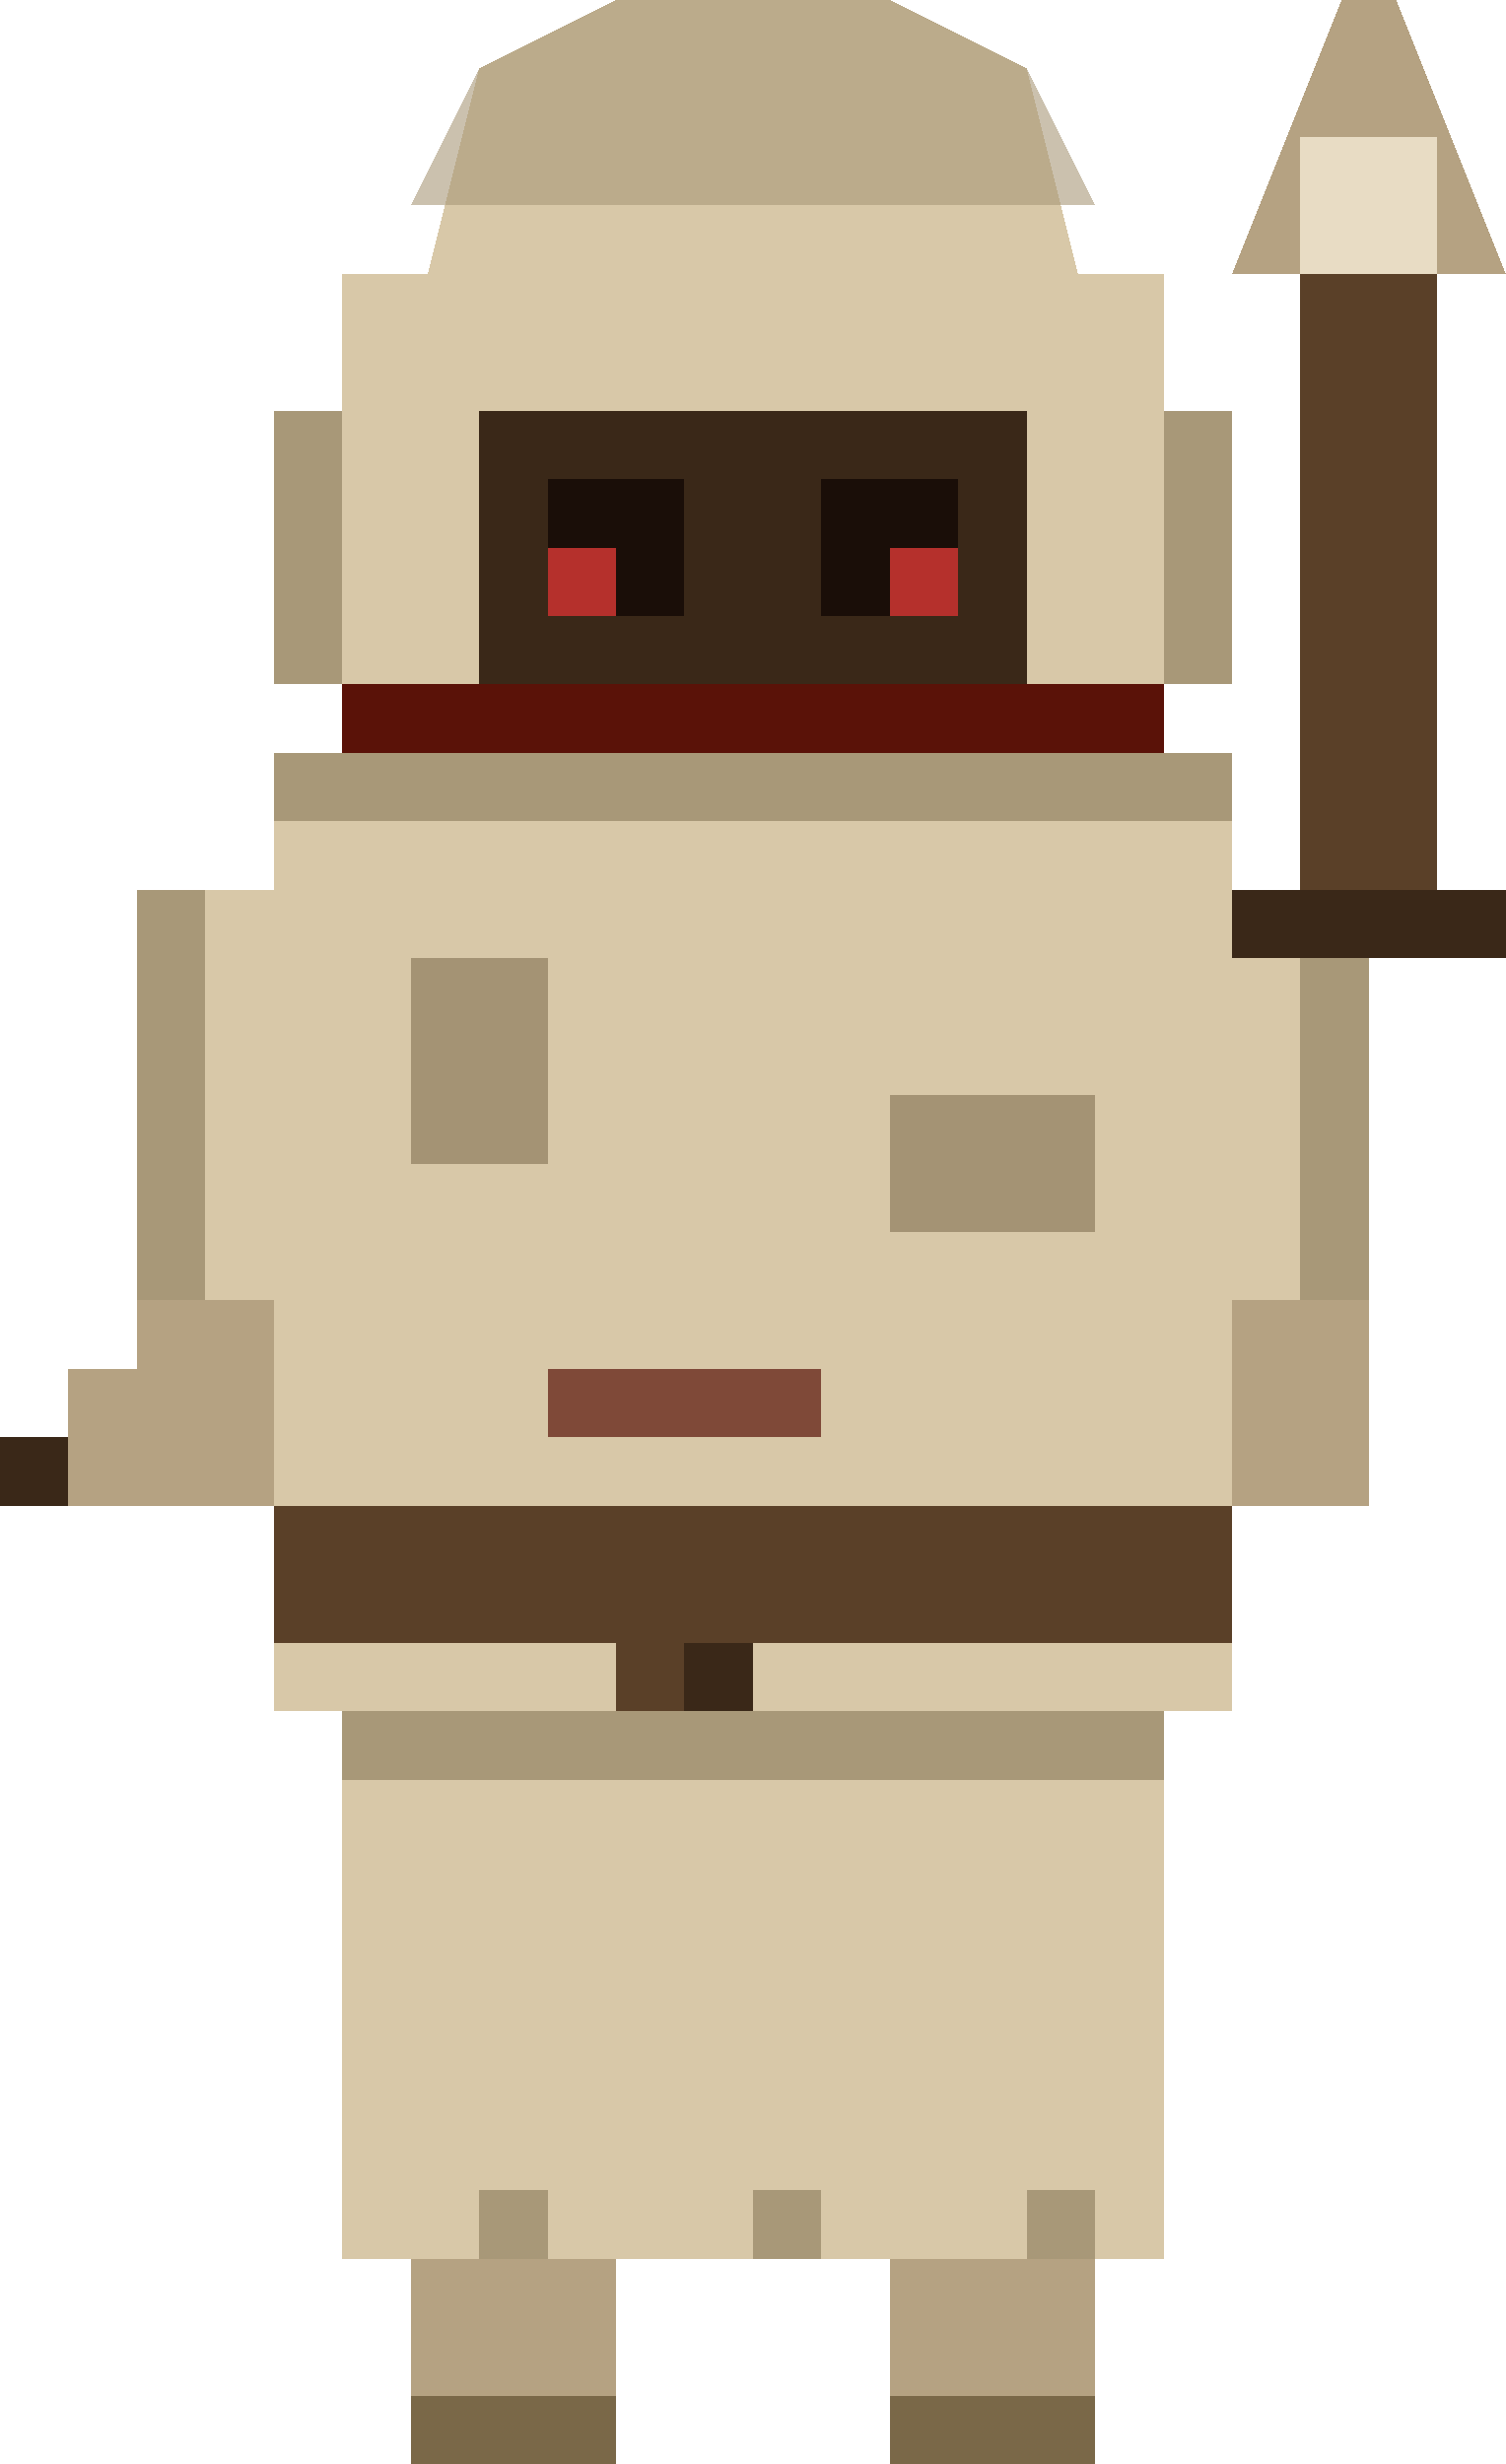
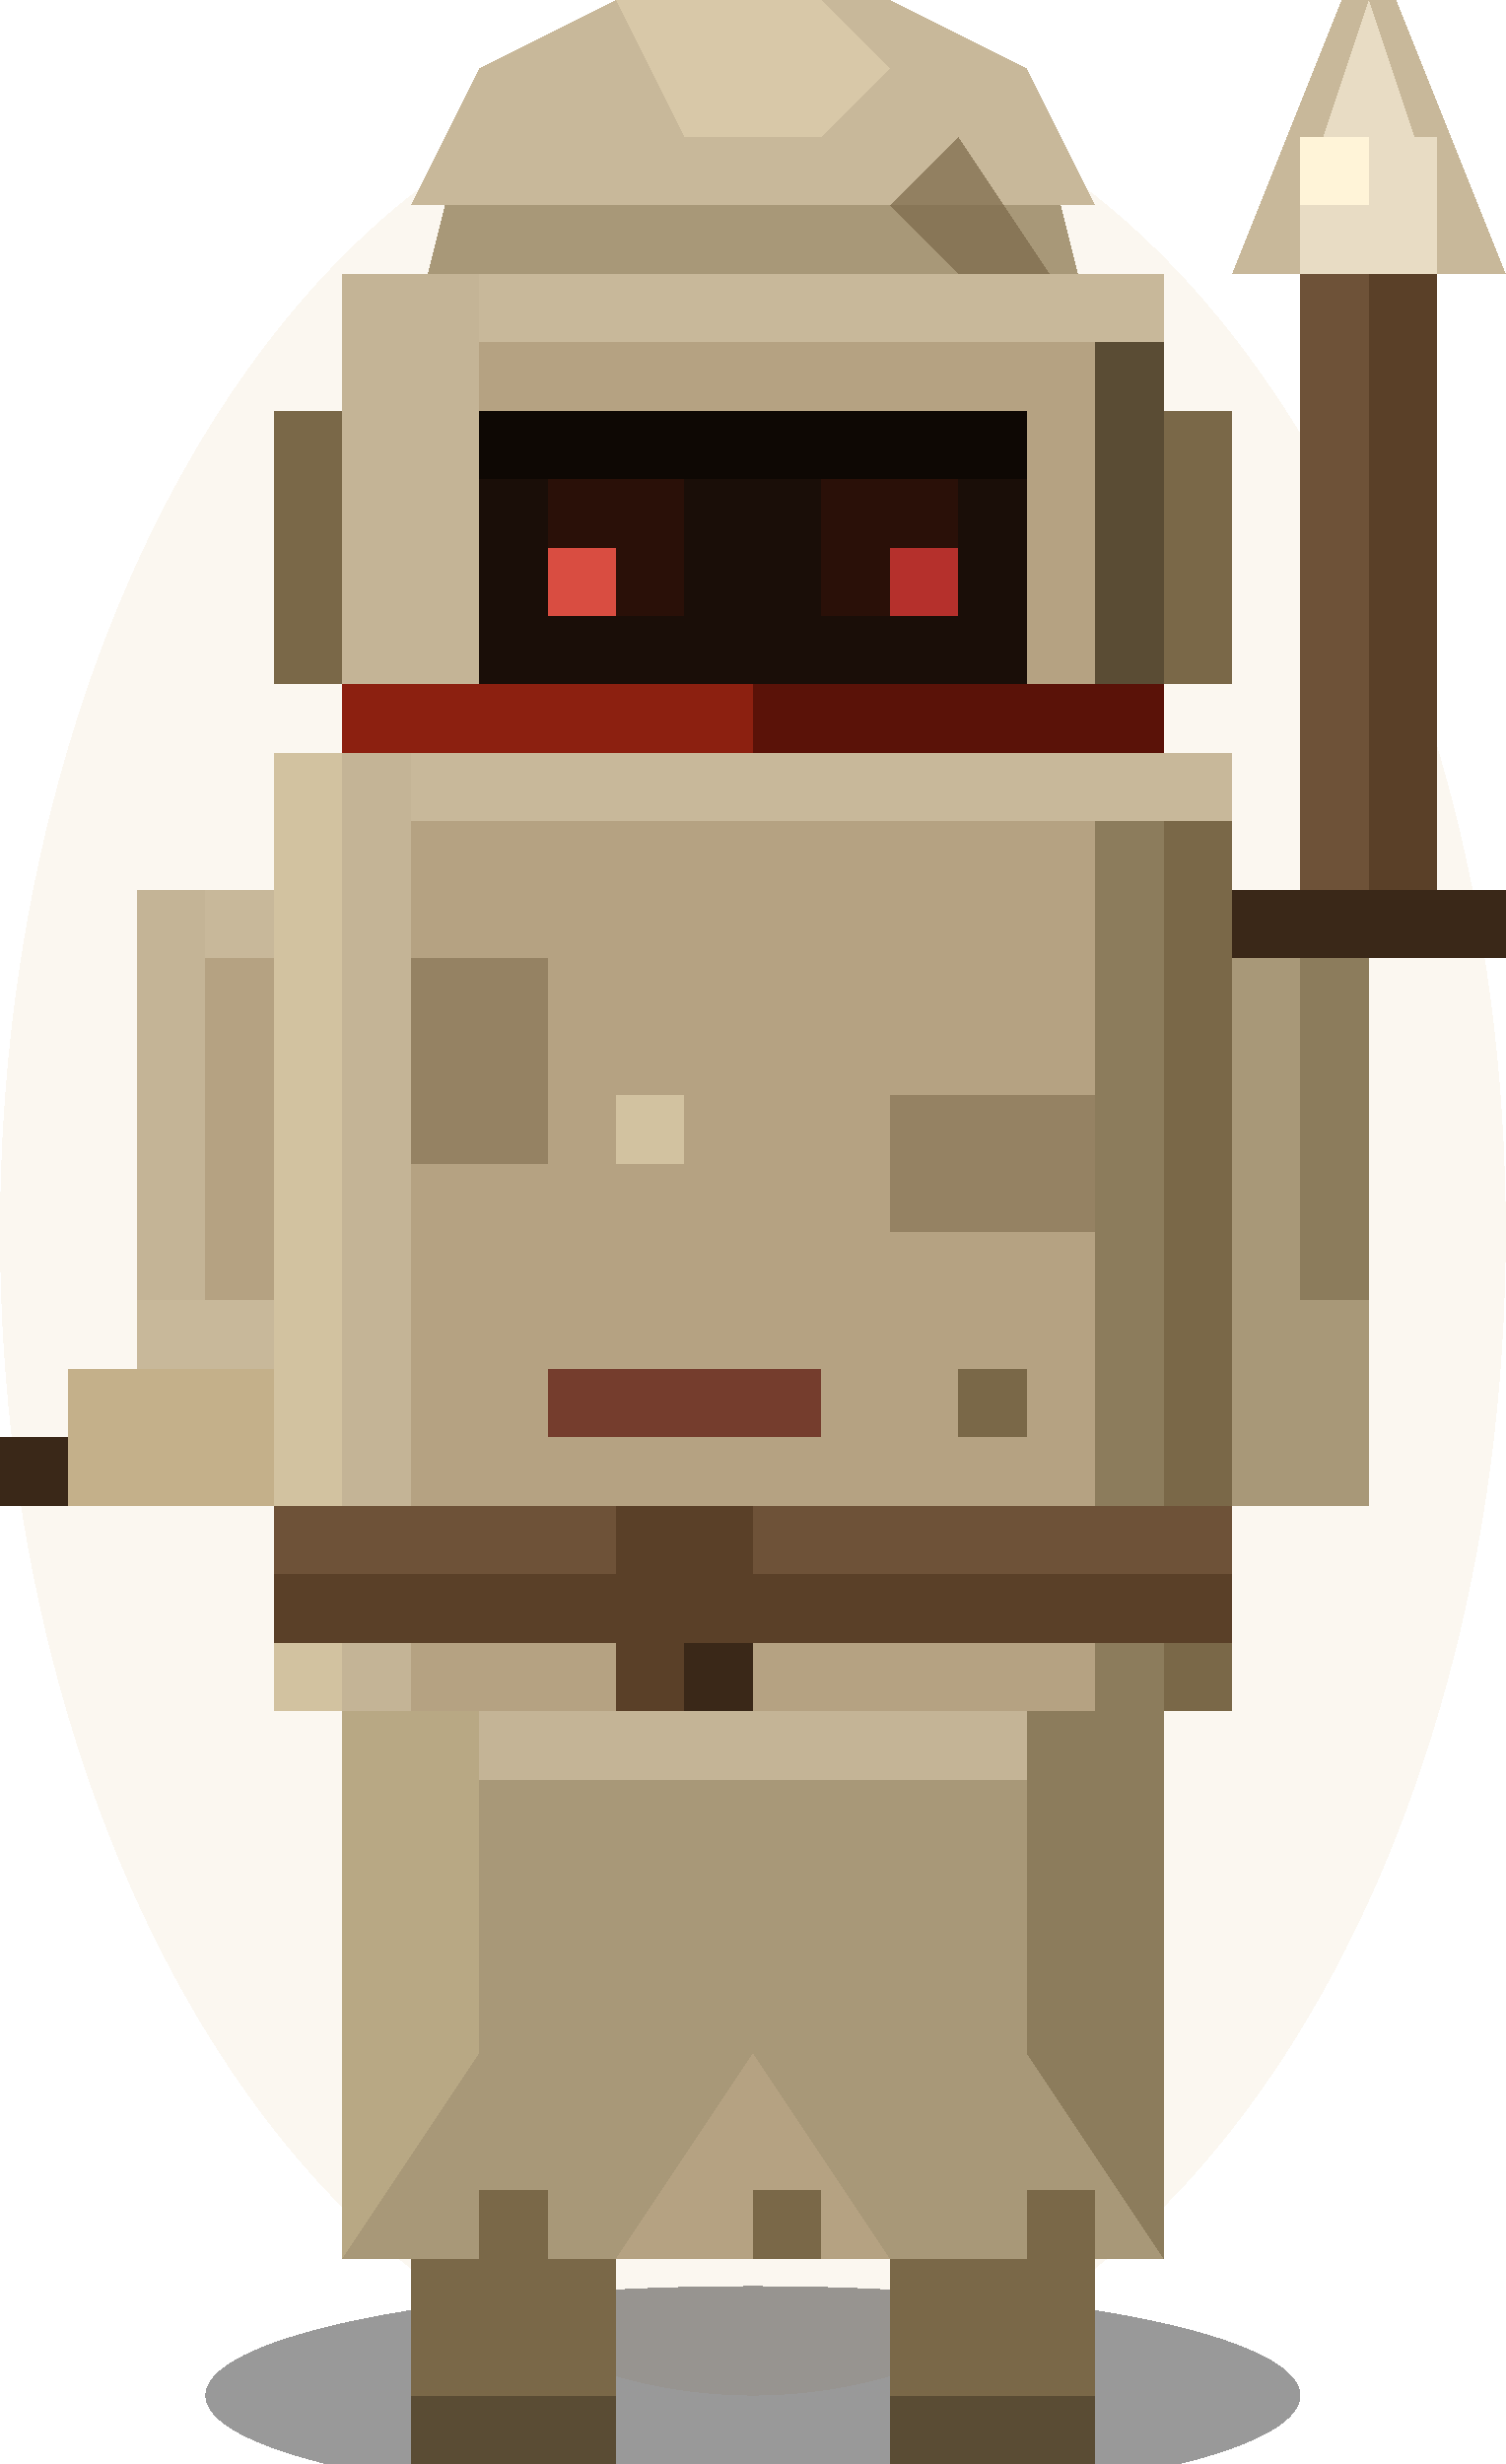
<svg xmlns="http://www.w3.org/2000/svg" viewBox="0 0 22 36" shape-rendering="crispEdges" preserveAspectRatio="xMidYMax meet" aria-label="Cult Fanatic">
-   <polygon points="7,1 11,-1 15,1 16,5 6,5" fill="#d8c8a8" />
-   <polygon points="7,1 11,-1 15,1 16,3 6,3" fill="#a89878" opacity="0.6" />
-   <rect x="5" y="4" width="12" height="6" fill="#d8c8a8" />
-   <rect x="4" y="6" width="1" height="4" fill="#a89878" />
-   <rect x="17" y="6" width="1" height="4" fill="#a89878" />
-   <rect x="7" y="6" width="8" height="5" fill="#3a2818" />
-   <rect x="8" y="7" width="2" height="2" fill="#1a0e08" />
-   <rect x="12" y="7" width="2" height="2" fill="#1a0e08" />
+   <ellipse cx="11" cy="18" rx="11" ry="17" fill="#c0801a" opacity="0.07" />
+   <ellipse cx="11" cy="35" rx="8" ry="1.6" fill="#000" opacity="0.4" />
+   <polygon points="7,1 11,-1 15,1 16,5 6,5" fill="#a89878" />
+   <polygon points="7,1 11,-1 15,1 16,3 6,3" fill="#c8b89a" />
+   <polygon points="9,0 11,-1 13,1 12,2 10,2" fill="#d8c8a8" />
+   <polygon points="14,2 16,5 15,5 13,3" fill="#7a6848" opacity="0.7" />
+   <rect x="5" y="4" width="12" height="6" fill="#b5a282" />
+   <rect x="5" y="4" width="12" height="1" fill="#c8b89a" />
+   <rect x="5" y="4" width="2" height="6" fill="#c4b496" />
+   <rect x="4" y="6" width="1" height="4" fill="#7a6848" />
+   <rect x="16" y="5" width="1" height="5" fill="#5a4c34" />
+   <rect x="17" y="6" width="1" height="4" fill="#7a6848" />
+   <rect x="7" y="6" width="8" height="5" fill="#1a0e08" />
+   <rect x="7" y="6" width="8" height="1" fill="#0e0804" />
+   <rect x="8" y="7" width="2" height="2" fill="#2a1008" />
+   <rect x="12" y="7" width="2" height="2" fill="#2a1008" />
  <rect x="8" y="8" width="1" height="1" fill="#b5302c" />
  <rect x="13" y="8" width="1" height="1" fill="#b5302c" />
-   <rect x="9" y="10" width="4" height="1" fill="#1a0e08" />
-   <rect x="10" y="10" width="1" height="1" fill="#e8dcc4" />
+   <rect x="8" y="8" width="1" height="1" fill="#e85a4a" opacity="0.7" />
+   <rect x="9" y="10" width="4" height="1" fill="#0e0804" />
+   <rect x="10" y="10" width="1" height="1" fill="#a89878" />
  <rect x="5" y="10" width="12" height="1" fill="#5a1208" />
-   <rect x="4" y="11" width="14" height="14" fill="#d8c8a8" />
-   <rect x="4" y="11" width="14" height="1" fill="#a89878" />
+   <rect x="5" y="10" width="6" height="1" fill="#8c2010" />
+   <rect x="4" y="11" width="14" height="14" fill="#b5a282" />
+   <rect x="4" y="11" width="14" height="1" fill="#c8b89a" />
+   <rect x="4" y="11" width="2" height="14" fill="#c4b496" />
+   <rect x="4" y="11" width="1" height="14" fill="#d2c2a0" />
+   <rect x="16" y="12" width="2" height="13" fill="#8c7c5c" />
+   <rect x="17" y="12" width="1" height="13" fill="#7a6848" />
  <rect x="6" y="14" width="2" height="3" fill="#7a6848" opacity="0.55" />
  <rect x="13" y="16" width="3" height="2" fill="#7a6848" opacity="0.55" />
  <rect x="8" y="20" width="4" height="1" fill="#5a1208" opacity="0.7" />
  <rect x="11" y="22" width="2" height="2" fill="#5a1208" opacity="0.7" />
+   <rect x="9" y="16" width="1" height="1" fill="#d2c2a0" />
+   <rect x="14" y="20" width="1" height="1" fill="#7a6848" />
  <rect x="4" y="22" width="14" height="2" fill="#5a4028" />
+   <rect x="4" y="22" width="14" height="1" fill="#6e5238" />
  <rect x="9" y="22" width="2" height="3" fill="#5a4028" />
  <rect x="10" y="24" width="1" height="2" fill="#3a2818" />
-   <rect x="2" y="13" width="2" height="6" fill="#d8c8a8" />
-   <rect x="18" y="13" width="2" height="6" fill="#d8c8a8" />
-   <rect x="2" y="13" width="1" height="6" fill="#a89878" />
-   <rect x="19" y="13" width="1" height="6" fill="#a89878" />
-   <rect x="2" y="19" width="2" height="3" fill="#b5a282" />
-   <rect x="18" y="19" width="2" height="3" fill="#b5a282" />
+   <rect x="2" y="13" width="2" height="6" fill="#b5a282" />
+   <rect x="2" y="13" width="2" height="1" fill="#c8b89a" />
+   <rect x="2" y="13" width="1" height="6" fill="#c4b496" />
+   <rect x="18" y="13" width="2" height="6" fill="#a89878" />
+   <rect x="19" y="13" width="1" height="6" fill="#8c7c5c" />
+   <rect x="2" y="19" width="2" height="3" fill="#c8b89a" />
+   <rect x="18" y="19" width="2" height="3" fill="#a89878" />
+   <rect x="1" y="20" width="3" height="2" fill="#c4b08a" />
+   <rect x="0" y="21" width="1" height="1" fill="#3a2818" />
  <rect x="19" y="4" width="2" height="9" fill="#5a4028" />
-   <polygon points="18,4 22,4 20,-1" fill="#b5a282" />
+   <rect x="19" y="4" width="1" height="9" fill="#6e5238" />
+   <polygon points="18,4 22,4 20,-1" fill="#c8b89a" />
+   <polygon points="19,3 21,3 20,0" fill="#e8dcc4" />
  <rect x="19" y="2" width="2" height="2" fill="#e8dcc4" />
+   <rect x="19" y="2" width="1" height="1" fill="#fff4d8" />
  <rect x="18" y="13" width="4" height="1" fill="#3a2818" />
-   <rect x="1" y="20" width="3" height="2" fill="#b5a282" />
-   <rect x="0" y="21" width="1" height="1" fill="#3a2818" />
-   <rect x="5" y="25" width="12" height="8" fill="#d8c8a8" />
-   <rect x="5" y="25" width="12" height="1" fill="#a89878" />
-   <polygon points="5,33 7,30 9,33" fill="#d8c8a8" />
-   <polygon points="9,33 11,30 13,33" fill="#d8c8a8" />
-   <polygon points="13,33 15,30 17,33" fill="#d8c8a8" />
-   <rect x="7" y="32" width="1" height="1" fill="#a89878" />
-   <rect x="11" y="32" width="1" height="1" fill="#a89878" />
-   <rect x="15" y="32" width="1" height="1" fill="#a89878" />
-   <rect x="6" y="33" width="3" height="2" fill="#b5a282" />
-   <rect x="13" y="33" width="3" height="2" fill="#b5a282" />
-   <rect x="6" y="35" width="3" height="1" fill="#7a6848" />
-   <rect x="13" y="35" width="3" height="1" fill="#7a6848" />
+   <rect x="5" y="25" width="12" height="8" fill="#a89878" />
+   <rect x="5" y="25" width="12" height="1" fill="#c4b496" />
+   <rect x="5" y="25" width="2" height="8" fill="#b8a884" />
+   <rect x="15" y="25" width="2" height="8" fill="#8c7c5c" />
+   <polygon points="5,33 7,30 9,33" fill="#a89878" />
+   <polygon points="9,33 11,30 13,33" fill="#b5a282" />
+   <polygon points="13,33 15,30 17,33" fill="#a89878" />
+   <rect x="7" y="32" width="1" height="1" fill="#7a6848" />
+   <rect x="11" y="32" width="1" height="1" fill="#7a6848" />
+   <rect x="15" y="32" width="1" height="1" fill="#7a6848" />
+   <rect x="6" y="33" width="3" height="2" fill="#7a6848" />
+   <rect x="13" y="33" width="3" height="2" fill="#7a6848" />
+   <rect x="6" y="35" width="3" height="1" fill="#5a4c34" />
+   <rect x="13" y="35" width="3" height="1" fill="#5a4c34" />
</svg>
